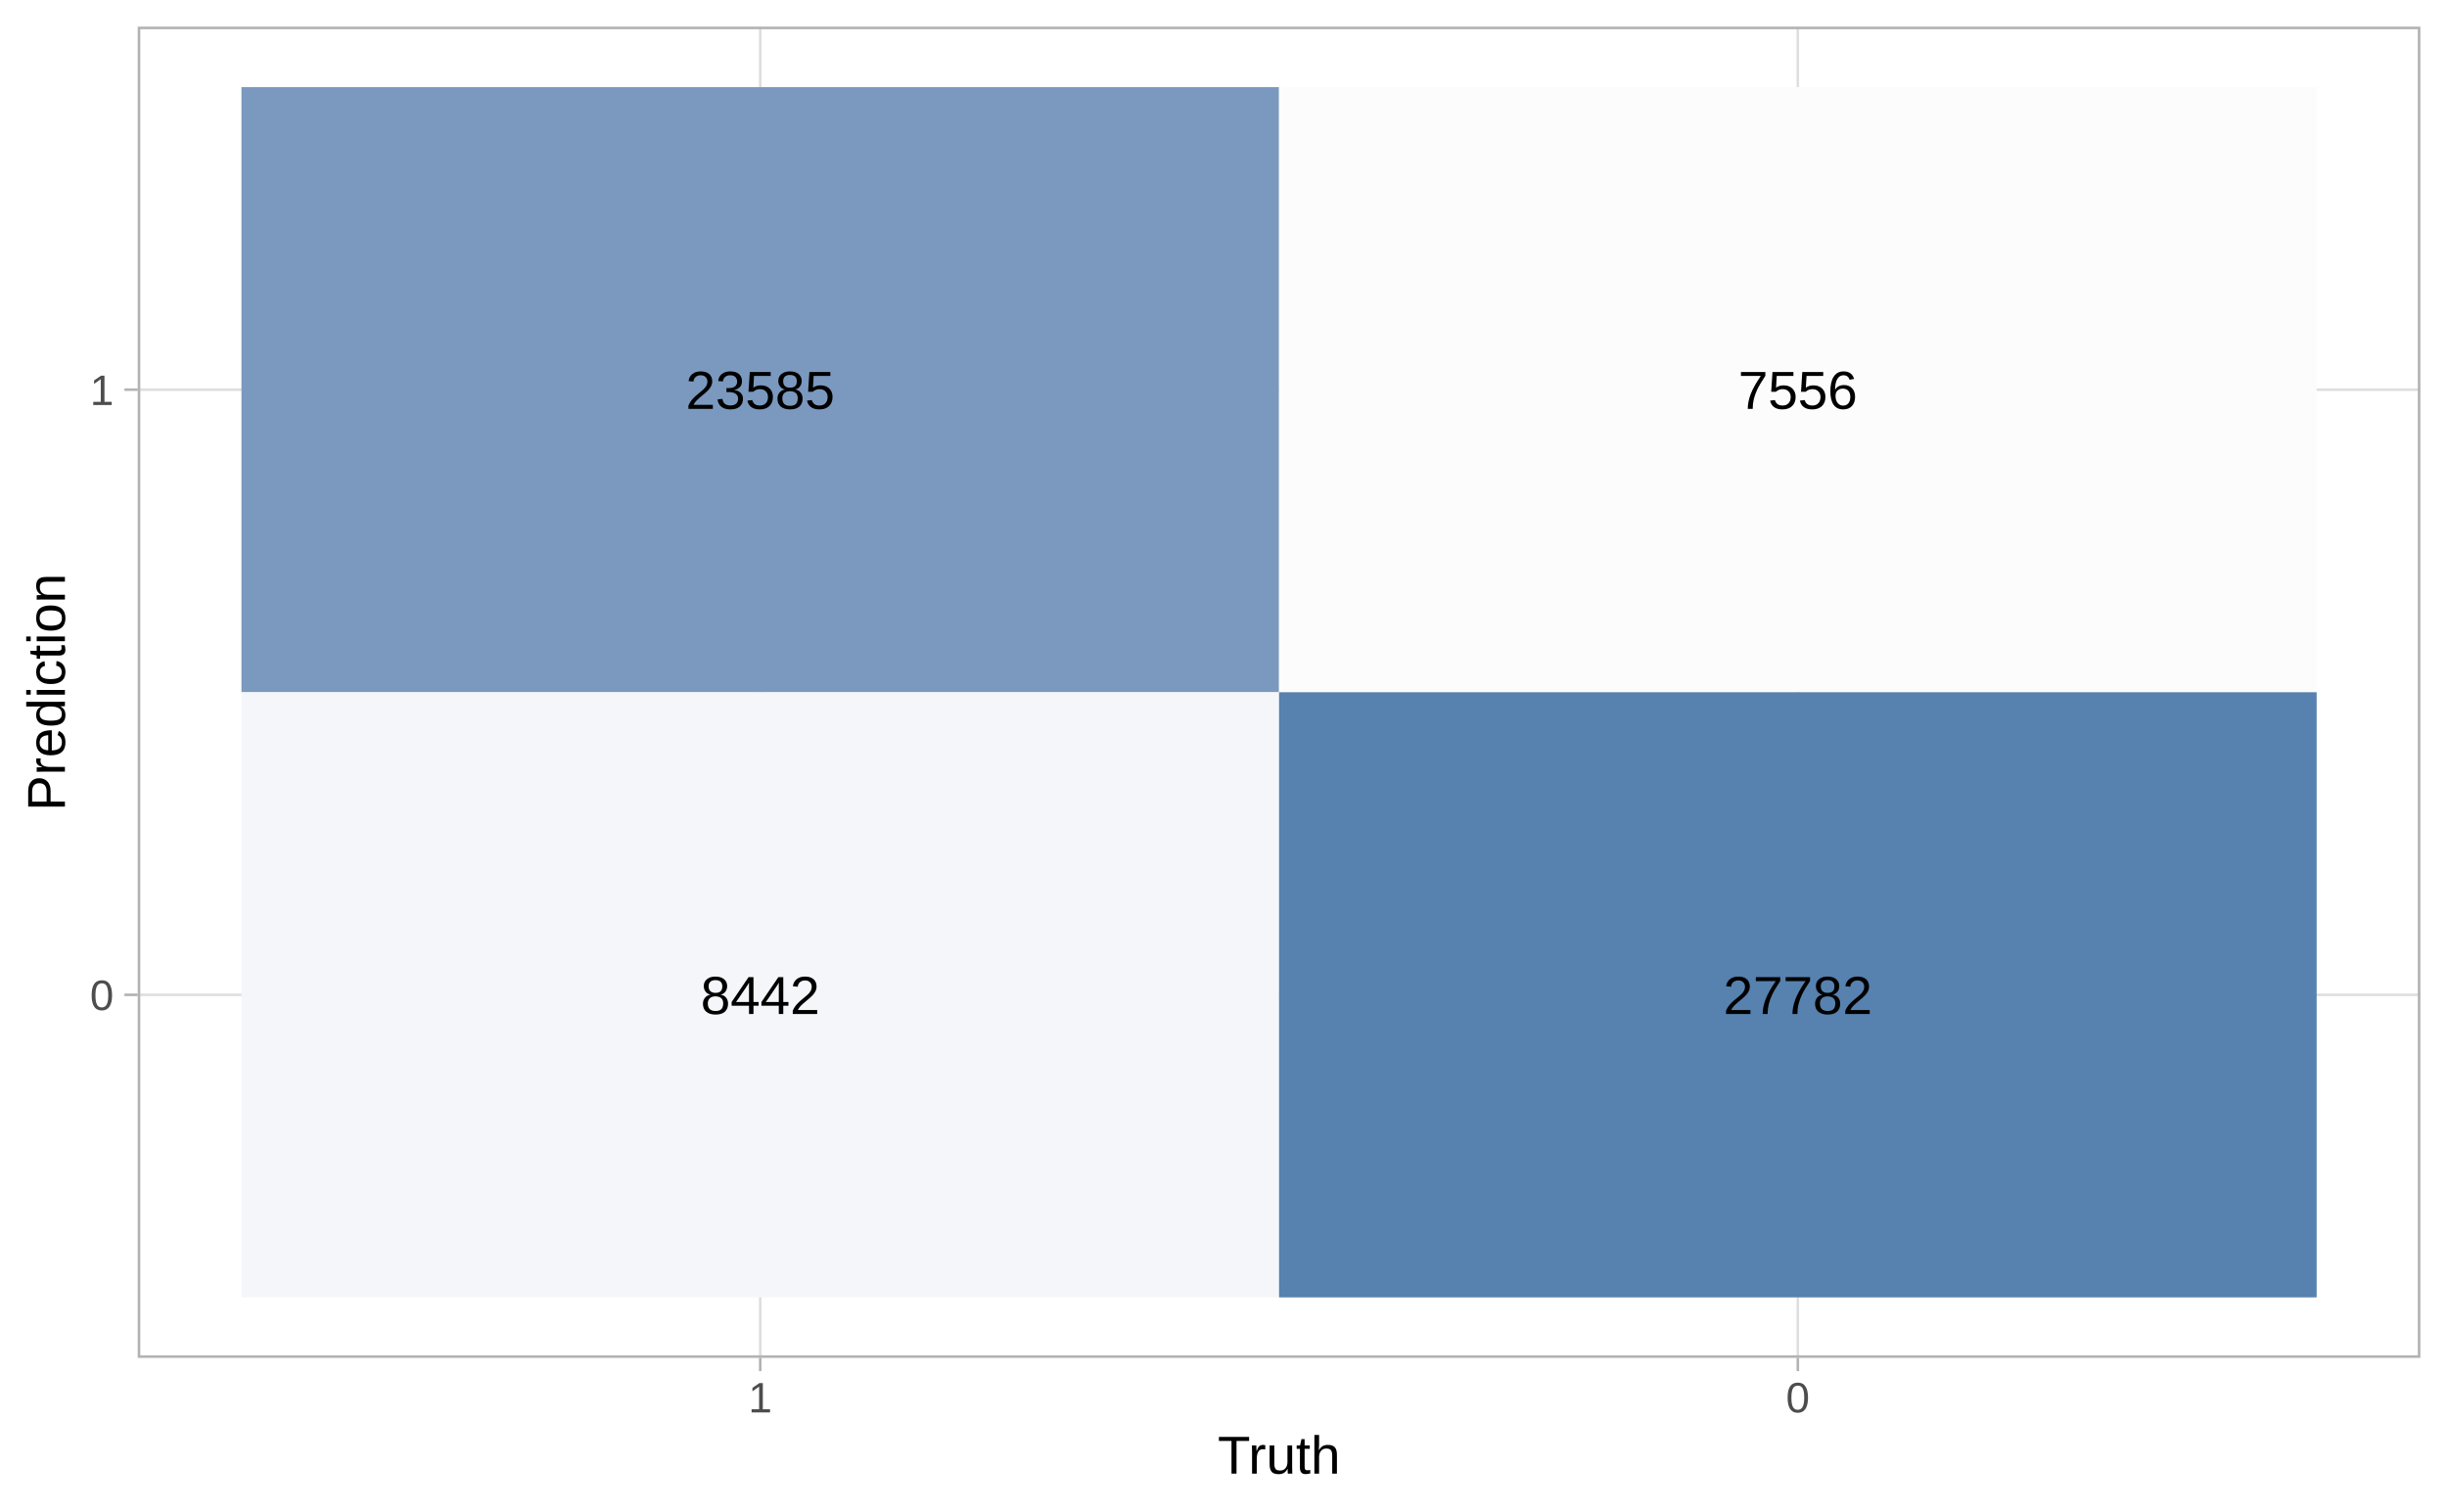
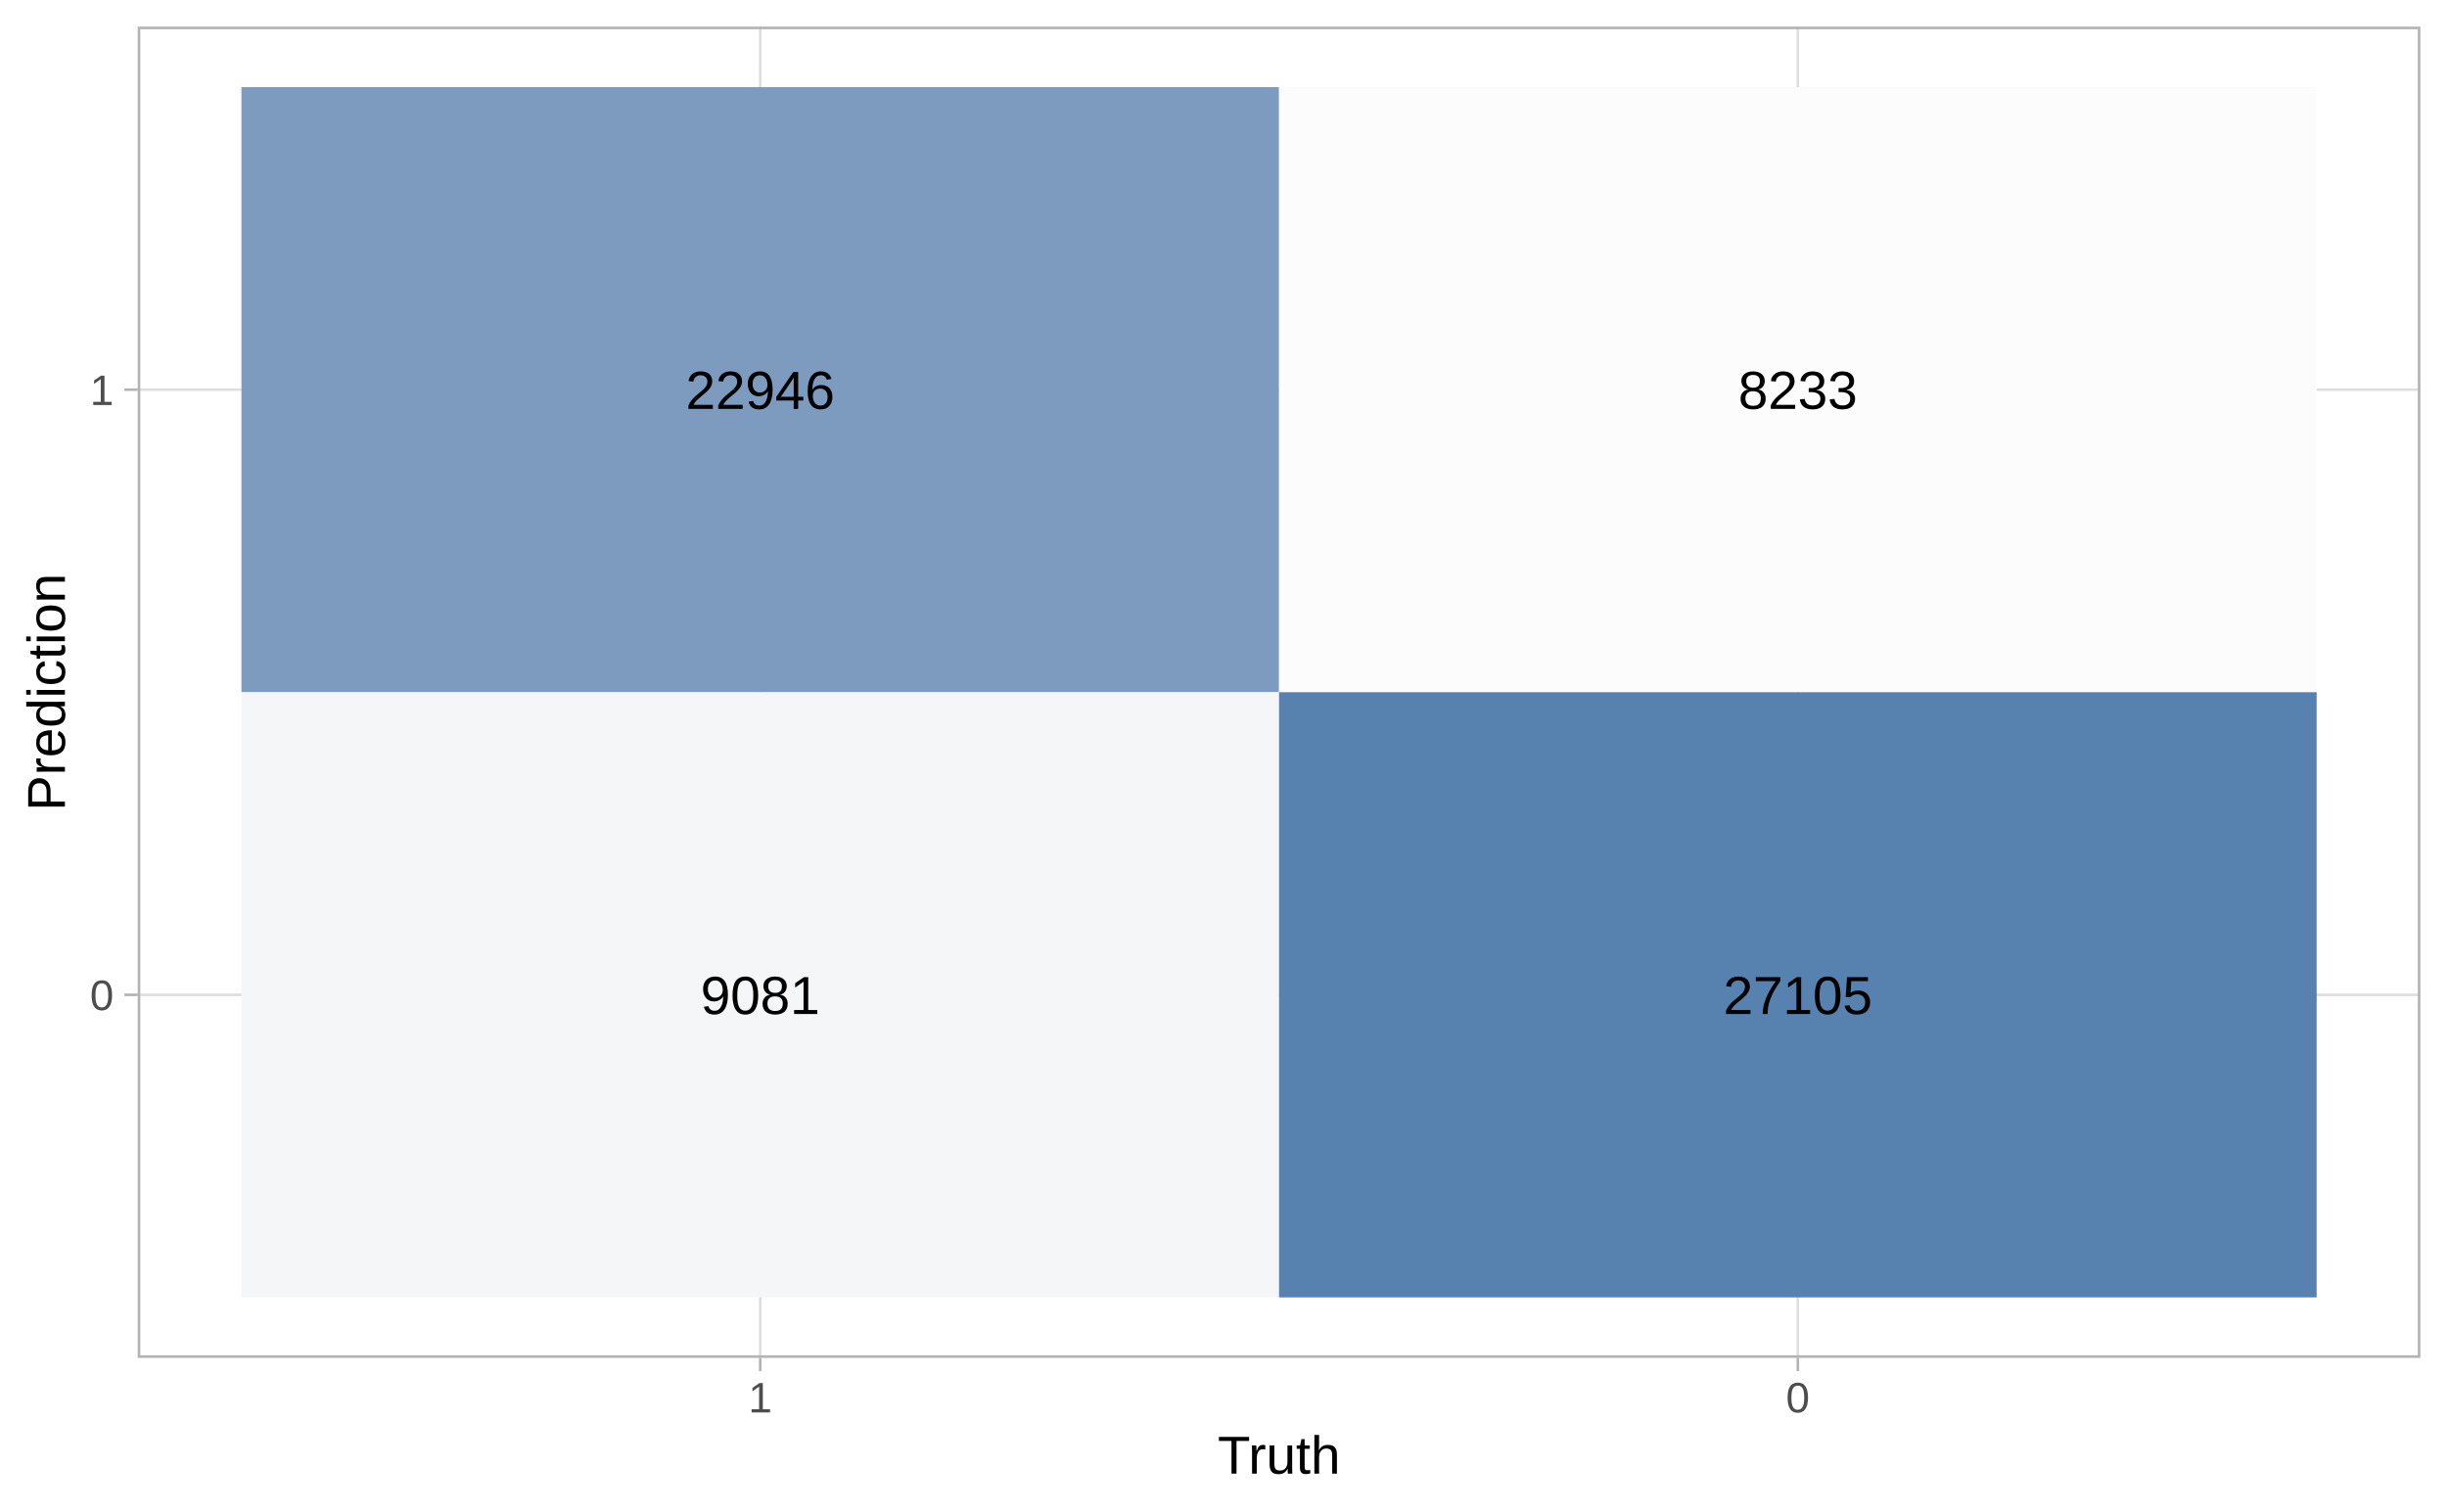
<svg xmlns="http://www.w3.org/2000/svg" class="svglite" width="504.00pt" height="311.47pt" viewBox="0 0 504.00 311.47">
  <defs>
    <style type="text/css">
    .svglite line, .svglite polyline, .svglite polygon, .svglite path, .svglite rect, .svglite circle {
      fill: none;
      stroke: #000000;
      stroke-linecap: round;
      stroke-linejoin: round;
      stroke-miterlimit: 10.00;
    }
  </style>
  </defs>
  <rect width="100%" height="100%" style="stroke: none; fill: #FFFFFF;" />
  <defs>
    <clipPath id="cpMC4wMHw1MDQuMDB8MC4wMHwzMTEuNDc=">
      <rect x="0.00" y="0.00" width="504.00" height="311.47" />
    </clipPath>
  </defs>
  <g clip-path="url(#cpMC4wMHw1MDQuMDB8MC4wMHwzMTEuNDc=)">
    <rect x="0.00" y="0.00" width="504.00" height="311.47" style="stroke-width: 1.07; stroke: #FFFFFF; fill: #FFFFFF;" />
  </g>
  <defs>
    <clipPath id="cpMjguMzZ8NDk4LjUyfDUuNDh8Mjc5Ljcy">
      <rect x="28.36" y="5.48" width="470.16" height="274.24" />
    </clipPath>
  </defs>
  <g clip-path="url(#cpMjguMzZ8NDk4LjUyfDUuNDh8Mjc5Ljcy)">
    <polyline points="28.36,204.93 498.52,204.93 " style="stroke-width: 0.53; stroke: #DEDEDE; stroke-linecap: butt;" />
    <polyline points="28.36,80.27 498.52,80.27 " style="stroke-width: 0.53; stroke: #DEDEDE; stroke-linecap: butt;" />
    <polyline points="156.58,279.72 156.58,5.48 " style="stroke-width: 0.53; stroke: #DEDEDE; stroke-linecap: butt;" />
    <polyline points="370.29,279.72 370.29,5.48 " style="stroke-width: 0.53; stroke: #DEDEDE; stroke-linecap: butt;" />
-     <rect x="49.73" y="17.95" width="213.71" height="124.66" style="stroke-width: 0.21; stroke: none; stroke-linecap: square; stroke-linejoin: miter; fill: #7B99BE;" />
-     <rect x="49.73" y="142.60" width="213.71" height="124.66" style="stroke-width: 0.21; stroke: none; stroke-linecap: square; stroke-linejoin: miter; fill: #F5F6F9;" />
+     <rect x="49.73" y="17.95" width="213.71" height="124.66" style="stroke-width: 0.21; stroke: none; stroke-linecap: square; stroke-linejoin: miter; fill: #7D9BBF;" />
+     <rect x="49.73" y="142.60" width="213.71" height="124.66" style="stroke-width: 0.21; stroke: none; stroke-linecap: square; stroke-linejoin: miter; fill: #F5F6F8;" />
    <rect x="263.44" y="17.95" width="213.71" height="124.66" style="stroke-width: 0.21; stroke: none; stroke-linecap: square; stroke-linejoin: miter; fill: #FCFCFC;" />
    <rect x="263.44" y="142.60" width="213.71" height="124.66" style="stroke-width: 0.21; stroke: none; stroke-linecap: square; stroke-linejoin: miter; fill: #5781AE;" />
-     <text x="156.58" y="84.23" text-anchor="middle" style="font-size: 11.04px; font-family: Arial;" textLength="30.67px" lengthAdjust="spacingAndGlyphs">23585</text>
-     <text x="156.58" y="208.89" text-anchor="middle" style="font-size: 11.04px; font-family: Arial;" textLength="24.54px" lengthAdjust="spacingAndGlyphs">8442</text>
-     <text x="370.29" y="84.23" text-anchor="middle" style="font-size: 11.04px; font-family: Arial;" textLength="24.54px" lengthAdjust="spacingAndGlyphs">7556</text>
-     <text x="370.29" y="208.89" text-anchor="middle" style="font-size: 11.04px; font-family: Arial;" textLength="30.67px" lengthAdjust="spacingAndGlyphs">27782</text>
+     <text x="156.58" y="84.23" text-anchor="middle" style="font-size: 11.04px; font-family: Arial;" textLength="30.67px" lengthAdjust="spacingAndGlyphs">22946</text>
+     <text x="156.58" y="208.89" text-anchor="middle" style="font-size: 11.04px; font-family: Arial;" textLength="24.54px" lengthAdjust="spacingAndGlyphs">9081</text>
+     <text x="370.29" y="84.23" text-anchor="middle" style="font-size: 11.04px; font-family: Arial;" textLength="24.54px" lengthAdjust="spacingAndGlyphs">8233</text>
+     <text x="370.29" y="208.89" text-anchor="middle" style="font-size: 11.04px; font-family: Arial;" textLength="30.67px" lengthAdjust="spacingAndGlyphs">27105</text>
    <rect x="28.36" y="5.48" width="470.16" height="274.24" style="stroke-width: 1.07; stroke: #B3B3B3;" />
  </g>
  <g clip-path="url(#cpMC4wMHw1MDQuMDB8MC4wMHwzMTEuNDc=)">
    <text x="23.43" y="208.08" text-anchor="end" style="font-size: 8.80px; fill: #4D4D4D; font-family: Arial;" textLength="4.90px" lengthAdjust="spacingAndGlyphs">0</text>
    <text x="23.43" y="83.43" text-anchor="end" style="font-size: 8.80px; fill: #4D4D4D; font-family: Arial;" textLength="4.90px" lengthAdjust="spacingAndGlyphs">1</text>
    <polyline points="25.62,204.93 28.36,204.93 " style="stroke-width: 0.53; stroke: #B3B3B3; stroke-linecap: butt;" />
    <polyline points="25.62,80.27 28.36,80.27 " style="stroke-width: 0.53; stroke: #B3B3B3; stroke-linecap: butt;" />
    <polyline points="156.58,282.46 156.58,279.72 " style="stroke-width: 0.53; stroke: #B3B3B3; stroke-linecap: butt;" />
    <polyline points="370.29,282.46 370.29,279.72 " style="stroke-width: 0.53; stroke: #B3B3B3; stroke-linecap: butt;" />
    <text x="156.58" y="290.96" text-anchor="middle" style="font-size: 8.80px; fill: #4D4D4D; font-family: Arial;" textLength="4.90px" lengthAdjust="spacingAndGlyphs">1</text>
    <text x="370.29" y="290.96" text-anchor="middle" style="font-size: 8.80px; fill: #4D4D4D; font-family: Arial;" textLength="4.90px" lengthAdjust="spacingAndGlyphs">0</text>
    <text x="263.44" y="303.57" text-anchor="middle" style="font-size: 11.00px; font-family: Arial;" textLength="25.68px" lengthAdjust="spacingAndGlyphs">Truth</text>
    <text transform="translate(13.37,142.60) rotate(-90)" text-anchor="middle" style="font-size: 11.00px; font-family: Arial;" textLength="48.92px" lengthAdjust="spacingAndGlyphs">Prediction</text>
  </g>
</svg>
